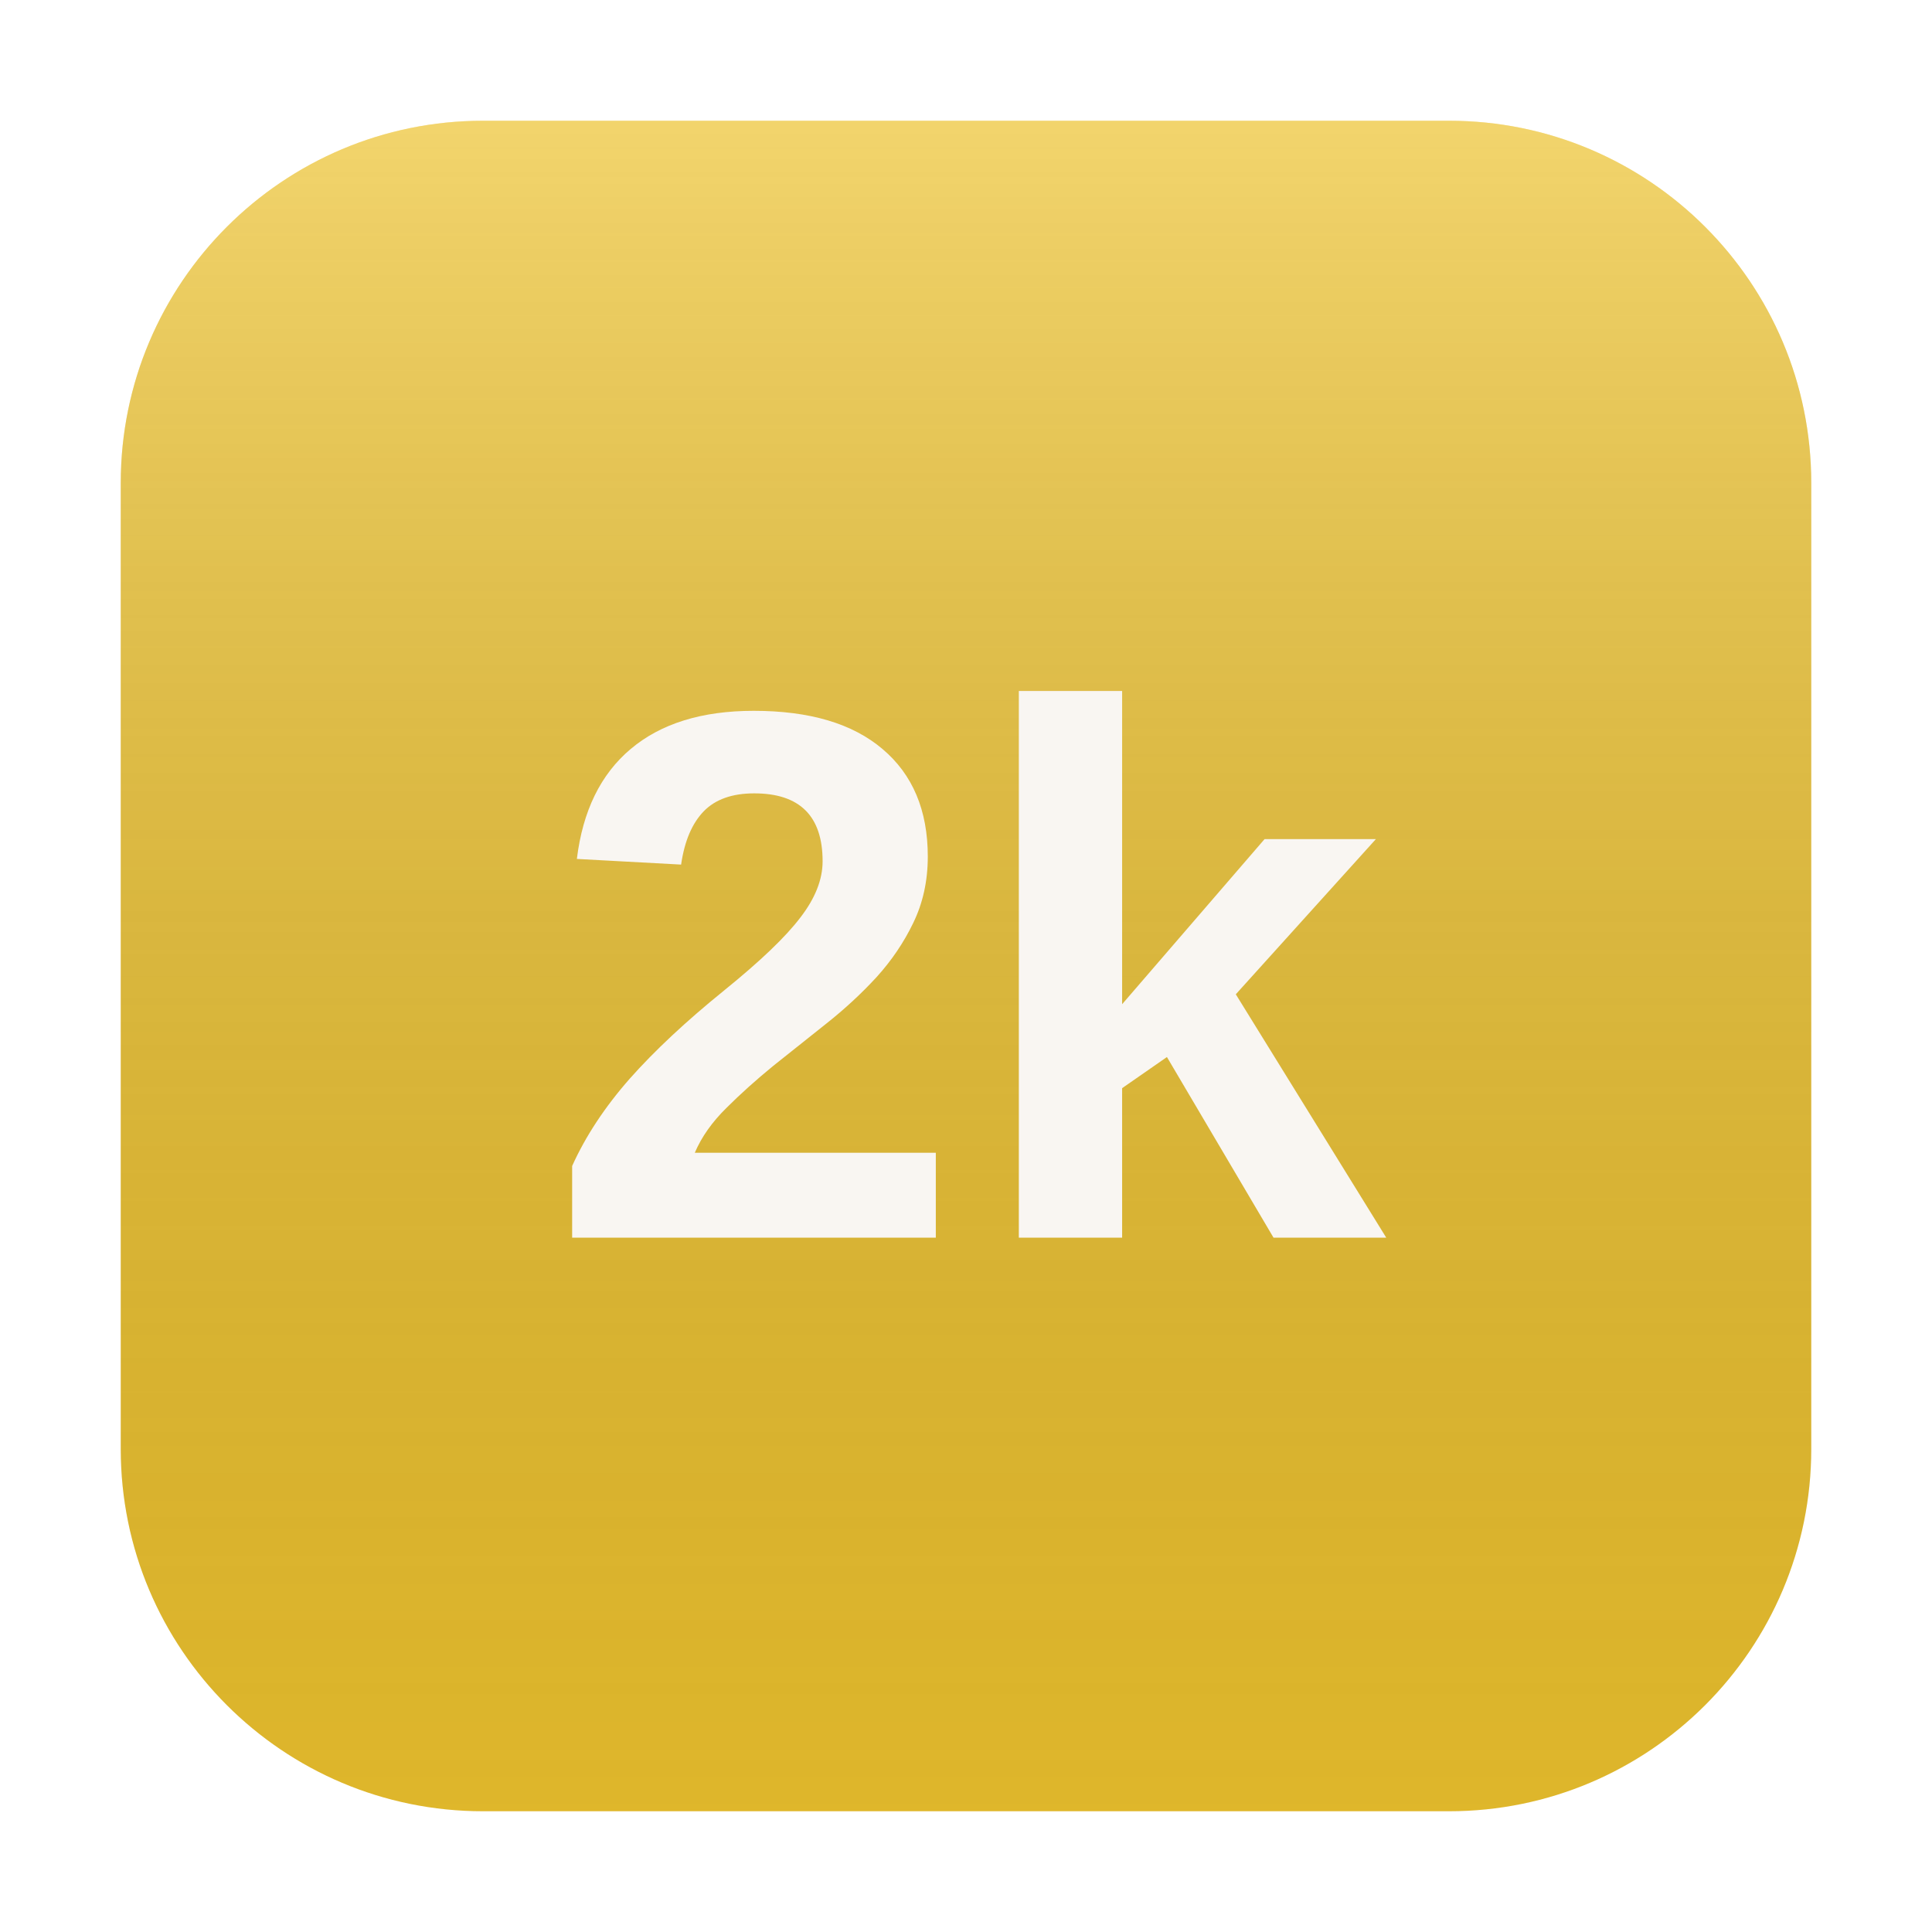
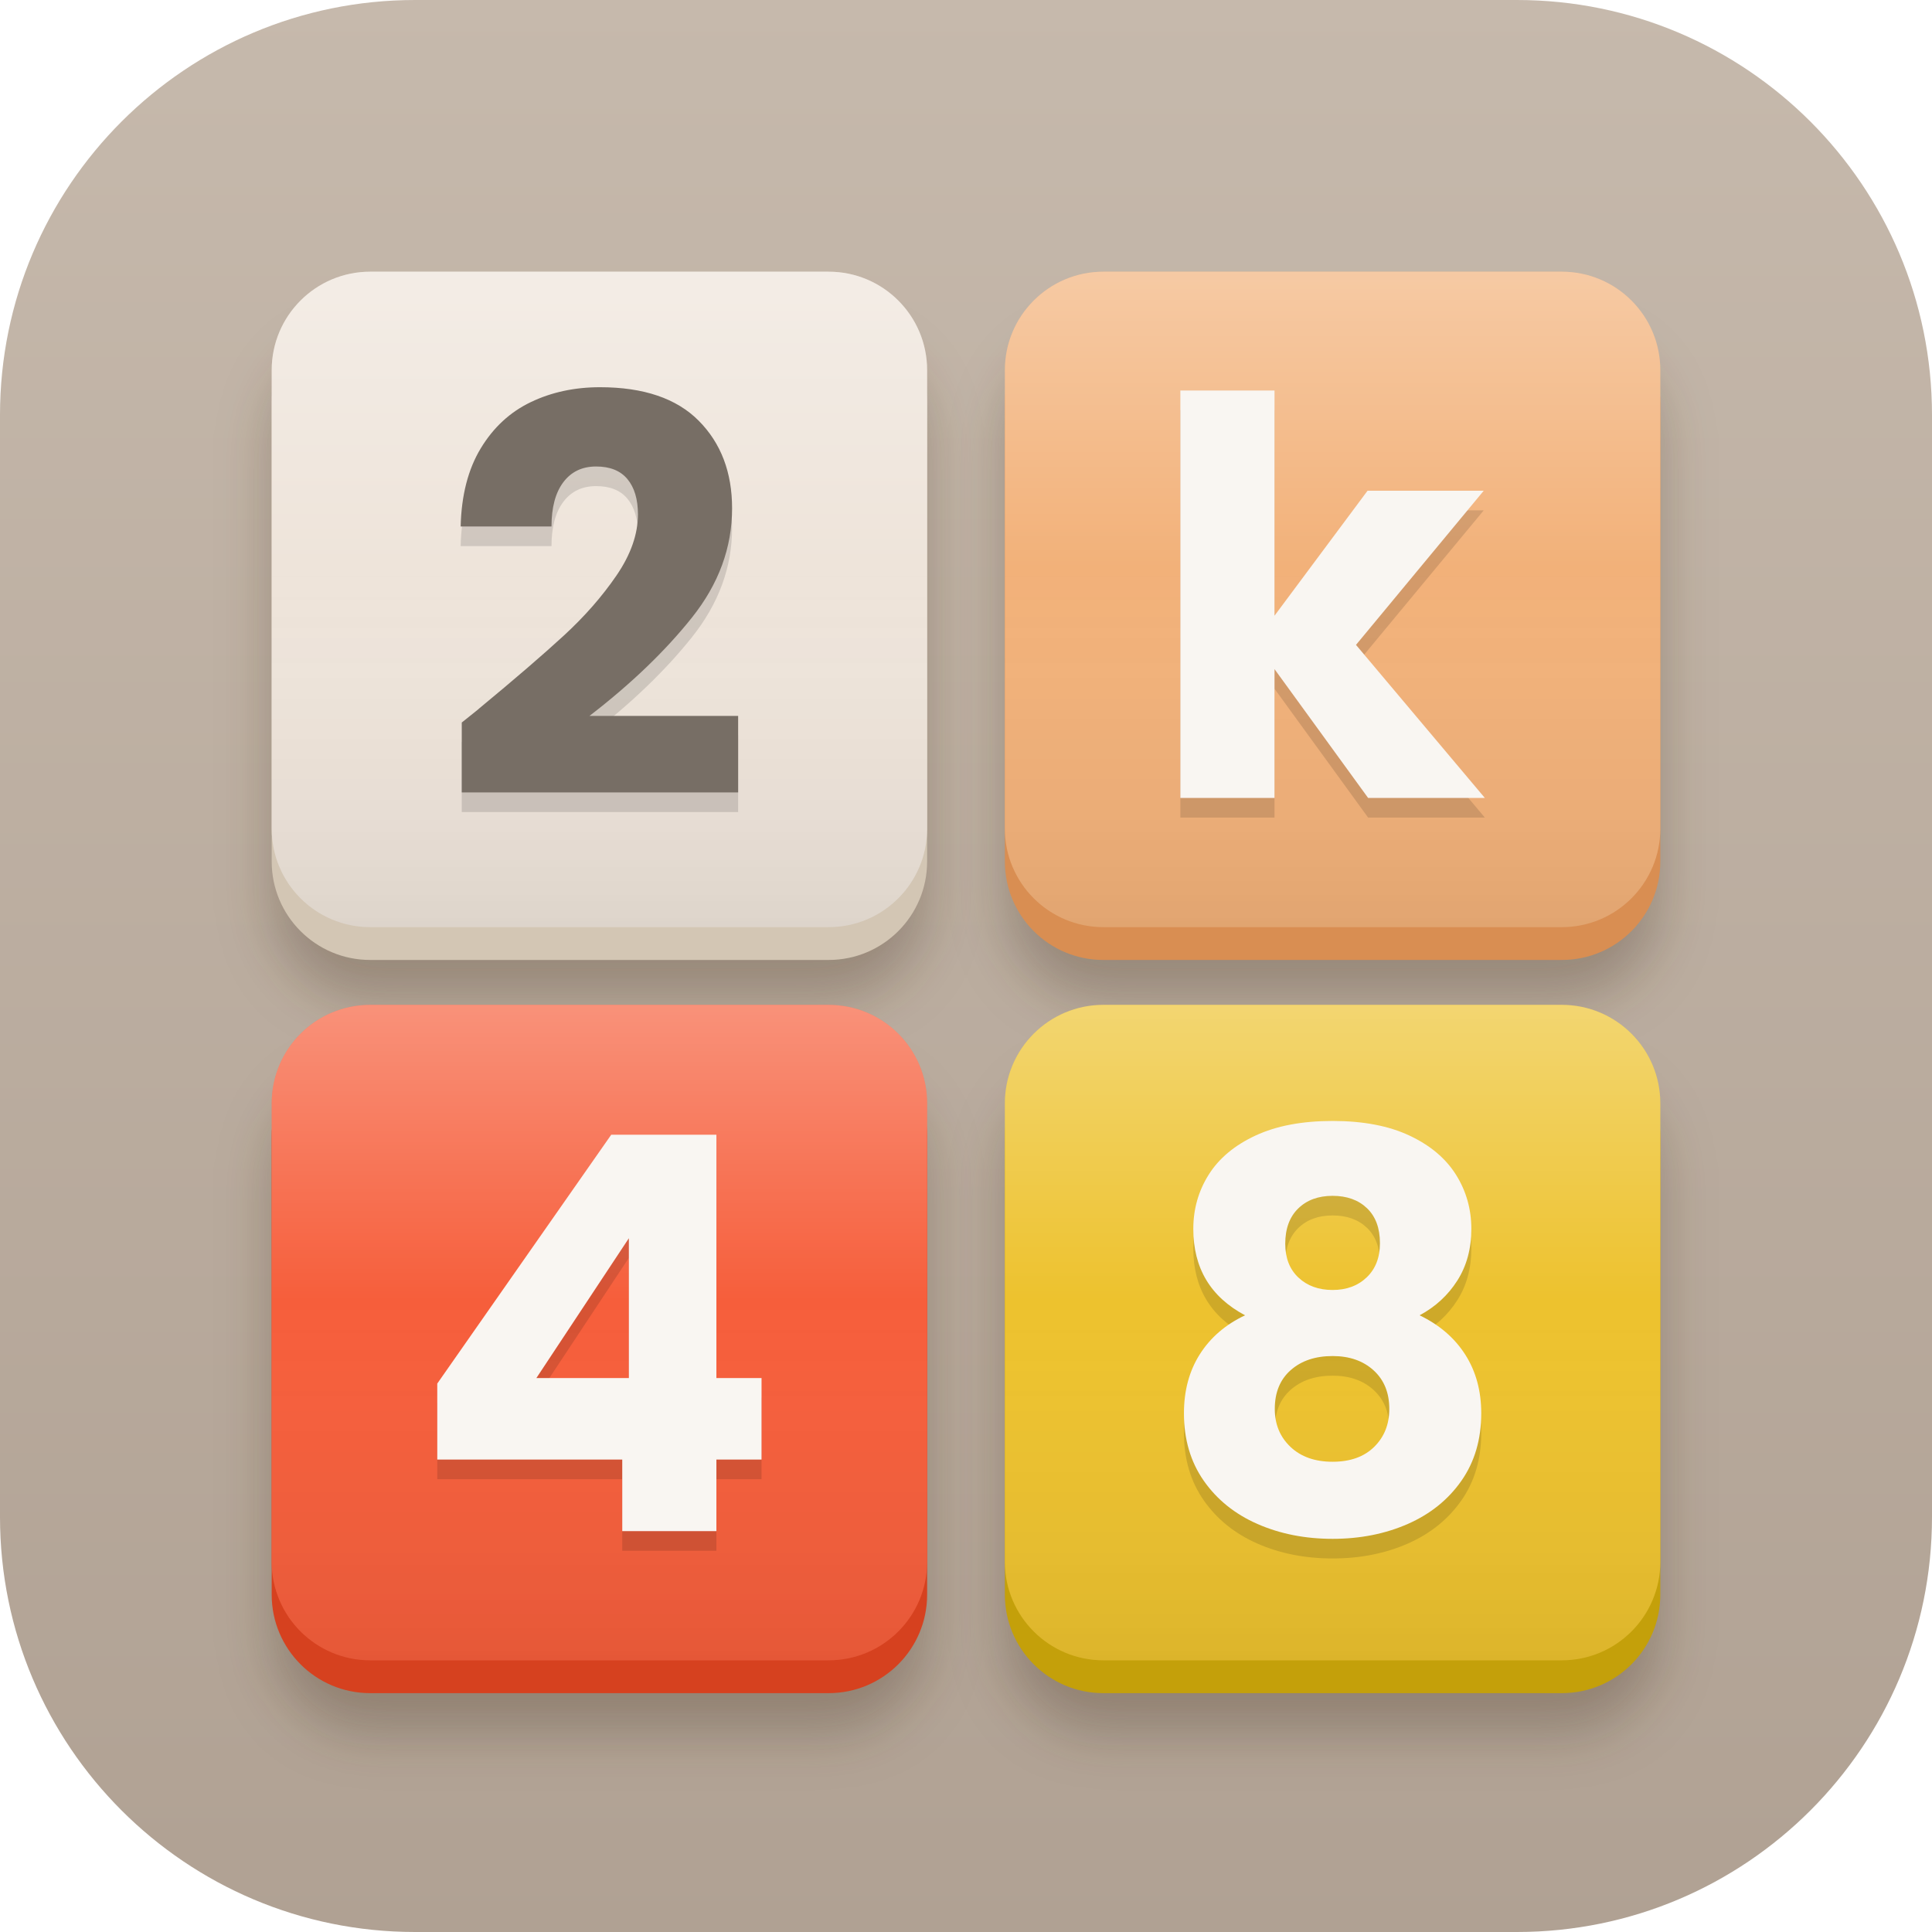
- <svg xmlns="http://www.w3.org/2000/svg" viewBox="0 0 64 64">
-   <rect x="4" y="4" width="56" height="56" rx="12" fill="#edc22e" />
-   <rect x="4" y="4" width="56" height="56" rx="12" fill="url(#g)" />
+ <svg xmlns="http://www.w3.org/2000/svg" viewBox="0 0 512 512" width="512" height="512">
  <defs>
-     <linearGradient id="g" x1="0" y1="0" x2="0" y2="1">
-       <stop offset="0" stop-color="#fff" stop-opacity=".3" />
-       <stop offset="1" stop-color="#000" stop-opacity=".06" />
+     <linearGradient id="bg" x1="0" y1="0" x2="0" y2="1">
+       <stop offset="0" stop-color="#c6b9ac" />
+       <stop offset="1" stop-color="#b0a193" />
    </linearGradient>
+     <linearGradient id="sh" x1="0" y1="0" x2="0" y2="1">
+       <stop offset="0" stop-color="#fff" stop-opacity=".32" />
+       <stop offset=".45" stop-color="#fff" stop-opacity="0" />
+       <stop offset="1" stop-color="#000" stop-opacity=".07" />
+     </linearGradient>
+     <filter id="bl" x="-20%" y="-20%" width="140%" height="150%">
+       <feGaussianBlur stdDeviation="7" />
+     </filter>
  </defs>
-   <text x="32" y="41" text-anchor="middle" font-family="Arial,sans-serif" font-weight="800" font-size="25" fill="#f9f6f2">2k</text>
+   <rect width="512" height="512" rx="110" fill="url(#bg)" />
+   <rect x="72.0" y="91.1" width="173.7" height="173.7" rx="26.1" fill="#3c2a14" opacity=".28" filter="url(#bl)" />
+   <rect x="266.3" y="91.1" width="173.7" height="173.7" rx="26.1" fill="#3c2a14" opacity=".28" filter="url(#bl)" />
+   <rect x="72.0" y="285.4" width="173.7" height="173.7" rx="26.1" fill="#3c2a14" opacity=".28" filter="url(#bl)" />
+   <rect x="266.3" y="285.4" width="173.7" height="173.7" rx="26.1" fill="#3c2a14" opacity=".28" filter="url(#bl)" />
+   <rect x="72.0" y="80.7" width="173.7" height="173.7" rx="26.1" fill="#d3c6b4" />
+   <rect x="72.0" y="72.0" width="173.7" height="173.7" rx="26.1" fill="#eee4da" />
+   <rect x="72.0" y="72.0" width="173.7" height="173.7" rx="26.1" fill="url(#sh)" />
+   <path d="M126.895 187.824Q141.194 176.006 149.437 168.419Q157.681 160.832 163.371 152.515Q169.061 144.198 169.061 136.32Q169.061 130.338 166.289 126.982Q163.517 123.626 157.973 123.626Q152.428 123.626 149.291 127.784Q146.154 131.942 146.154 139.53H122.08Q122.372 127.128 127.406 118.811Q132.439 110.495 140.683 106.555Q148.926 102.616 158.994 102.616Q176.357 102.616 185.184 111.516Q194.011 120.416 194.011 134.715Q194.011 150.326 183.36 163.677Q172.709 177.027 156.222 189.721H195.616V210.001H122.372V191.472Q127.333 187.532 126.895 187.824Z" fill="#000" opacity=".13" transform="translate(0 5.2)" />
+   <path d="M126.895 187.824Q141.194 176.006 149.437 168.419Q157.681 160.832 163.371 152.515Q169.061 144.198 169.061 136.32Q169.061 130.338 166.289 126.982Q163.517 123.626 157.973 123.626Q152.428 123.626 149.291 127.784Q146.154 131.942 146.154 139.53H122.08Q122.372 127.128 127.406 118.811Q132.439 110.495 140.683 106.555Q148.926 102.616 158.994 102.616Q176.357 102.616 185.184 111.516Q194.011 120.416 194.011 134.715Q194.011 150.326 183.36 163.677Q172.709 177.027 156.222 189.721H195.616V210.001H122.372V191.472Q127.333 187.532 126.895 187.824Z" fill="#776e65" />
+   <rect x="266.3" y="80.7" width="173.7" height="173.7" rx="26.1" fill="#d98e52" />
+   <rect x="266.3" y="72.0" width="173.7" height="173.7" rx="26.1" fill="#f2b179" />
+   <rect x="266.3" y="72.0" width="173.7" height="173.7" rx="26.1" fill="url(#sh)" />
+   <path d="M362.563 211.461 337.759 177.319V211.461H312.809V103.491H337.759V163.166L362.417 130.046H393.203L359.353 170.899L393.495 211.461Z" fill="#000" opacity=".13" transform="translate(0 5.2)" />
+   <path d="M362.563 211.461 337.759 177.319V211.461H312.809V103.491H337.759V163.166L362.417 130.046H393.203L359.353 170.899L393.495 211.461Z" fill="#f9f6f2" />
+   <rect x="72.0" y="275.0" width="173.7" height="173.7" rx="26.1" fill="#d6411f" />
+   <rect x="72.0" y="266.3" width="173.7" height="173.7" rx="26.1" fill="#f65e3b" />
+   <rect x="72.0" y="266.3" width="173.7" height="173.7" rx="26.1" fill="url(#sh)" />
+   <path d="M115.879 386.797V366.662L161.985 300.713H189.853V365.203H201.817V386.797H189.853V405.765H164.903V386.797ZM166.654 328.143 142.142 365.203H166.654Z" fill="#000" opacity=".13" transform="translate(0 5.2)" />
+   <path d="M115.879 386.797V366.662L161.985 300.713H189.853V365.203H201.817V386.797H189.853V405.765H164.903V386.797ZM166.654 328.143 142.142 365.203H166.654Z" fill="#f9f6f2" />
+   <rect x="266.3" y="275.0" width="173.7" height="173.7" rx="26.1" fill="#c4a00a" />
+   <rect x="266.3" y="266.3" width="173.7" height="173.7" rx="26.1" fill="#edc22e" />
+   <rect x="266.3" y="266.3" width="173.7" height="173.7" rx="26.1" fill="url(#sh)" />
+   <path d="M316.238 325.663Q316.238 317.784 320.323 311.291Q324.409 304.799 332.725 300.932Q341.042 297.066 353.152 297.066Q365.262 297.066 373.506 300.932Q381.749 304.799 385.835 311.291Q389.92 317.784 389.92 325.663Q389.92 333.542 386.199 339.378Q382.479 345.214 376.205 348.57Q384.084 352.363 388.315 359.002Q392.546 365.641 392.546 374.541Q392.546 384.9 387.294 392.414Q382.041 399.928 373.068 403.868Q364.095 407.807 353.152 407.807Q342.209 407.807 333.236 403.868Q324.263 399.928 319.01 392.414Q313.758 384.9 313.758 374.541Q313.758 365.495 317.989 358.856Q322.22 352.218 329.953 348.57Q316.238 341.275 316.238 325.663ZM353.152 316.909Q347.462 316.909 344.033 320.264Q340.604 323.62 340.604 329.602Q340.604 335.293 344.106 338.575Q347.608 341.858 353.152 341.858Q358.696 341.858 362.198 338.502Q365.7 335.147 365.7 329.456Q365.7 323.474 362.271 320.191Q358.842 316.909 353.152 316.909ZM337.832 373.374Q337.832 379.502 341.99 383.441Q346.149 387.381 353.152 387.381Q360.155 387.381 364.168 383.441Q368.18 379.502 368.18 373.374Q368.18 366.954 364.022 363.16Q359.864 359.367 353.152 359.367Q346.294 359.367 342.063 363.087Q337.832 366.808 337.832 373.374Z" fill="#000" opacity=".13" transform="translate(0 5.2)" />
+   <path d="M316.238 325.663Q316.238 317.784 320.323 311.291Q324.409 304.799 332.725 300.932Q341.042 297.066 353.152 297.066Q365.262 297.066 373.506 300.932Q381.749 304.799 385.835 311.291Q389.92 317.784 389.92 325.663Q389.92 333.542 386.199 339.378Q382.479 345.214 376.205 348.57Q384.084 352.363 388.315 359.002Q392.546 365.641 392.546 374.541Q392.546 384.9 387.294 392.414Q382.041 399.928 373.068 403.868Q364.095 407.807 353.152 407.807Q342.209 407.807 333.236 403.868Q324.263 399.928 319.01 392.414Q313.758 384.9 313.758 374.541Q313.758 365.495 317.989 358.856Q322.22 352.218 329.953 348.57Q316.238 341.275 316.238 325.663ZM353.152 316.909Q347.462 316.909 344.033 320.264Q340.604 323.62 340.604 329.602Q340.604 335.293 344.106 338.575Q347.608 341.858 353.152 341.858Q358.696 341.858 362.198 338.502Q365.7 335.147 365.7 329.456Q365.7 323.474 362.271 320.191Q358.842 316.909 353.152 316.909ZM337.832 373.374Q337.832 379.502 341.99 383.441Q346.149 387.381 353.152 387.381Q360.155 387.381 364.168 383.441Q368.18 379.502 368.18 373.374Q368.18 366.954 364.022 363.16Q359.864 359.367 353.152 359.367Q346.294 359.367 342.063 363.087Q337.832 366.808 337.832 373.374Z" fill="#f9f6f2" />
</svg>
